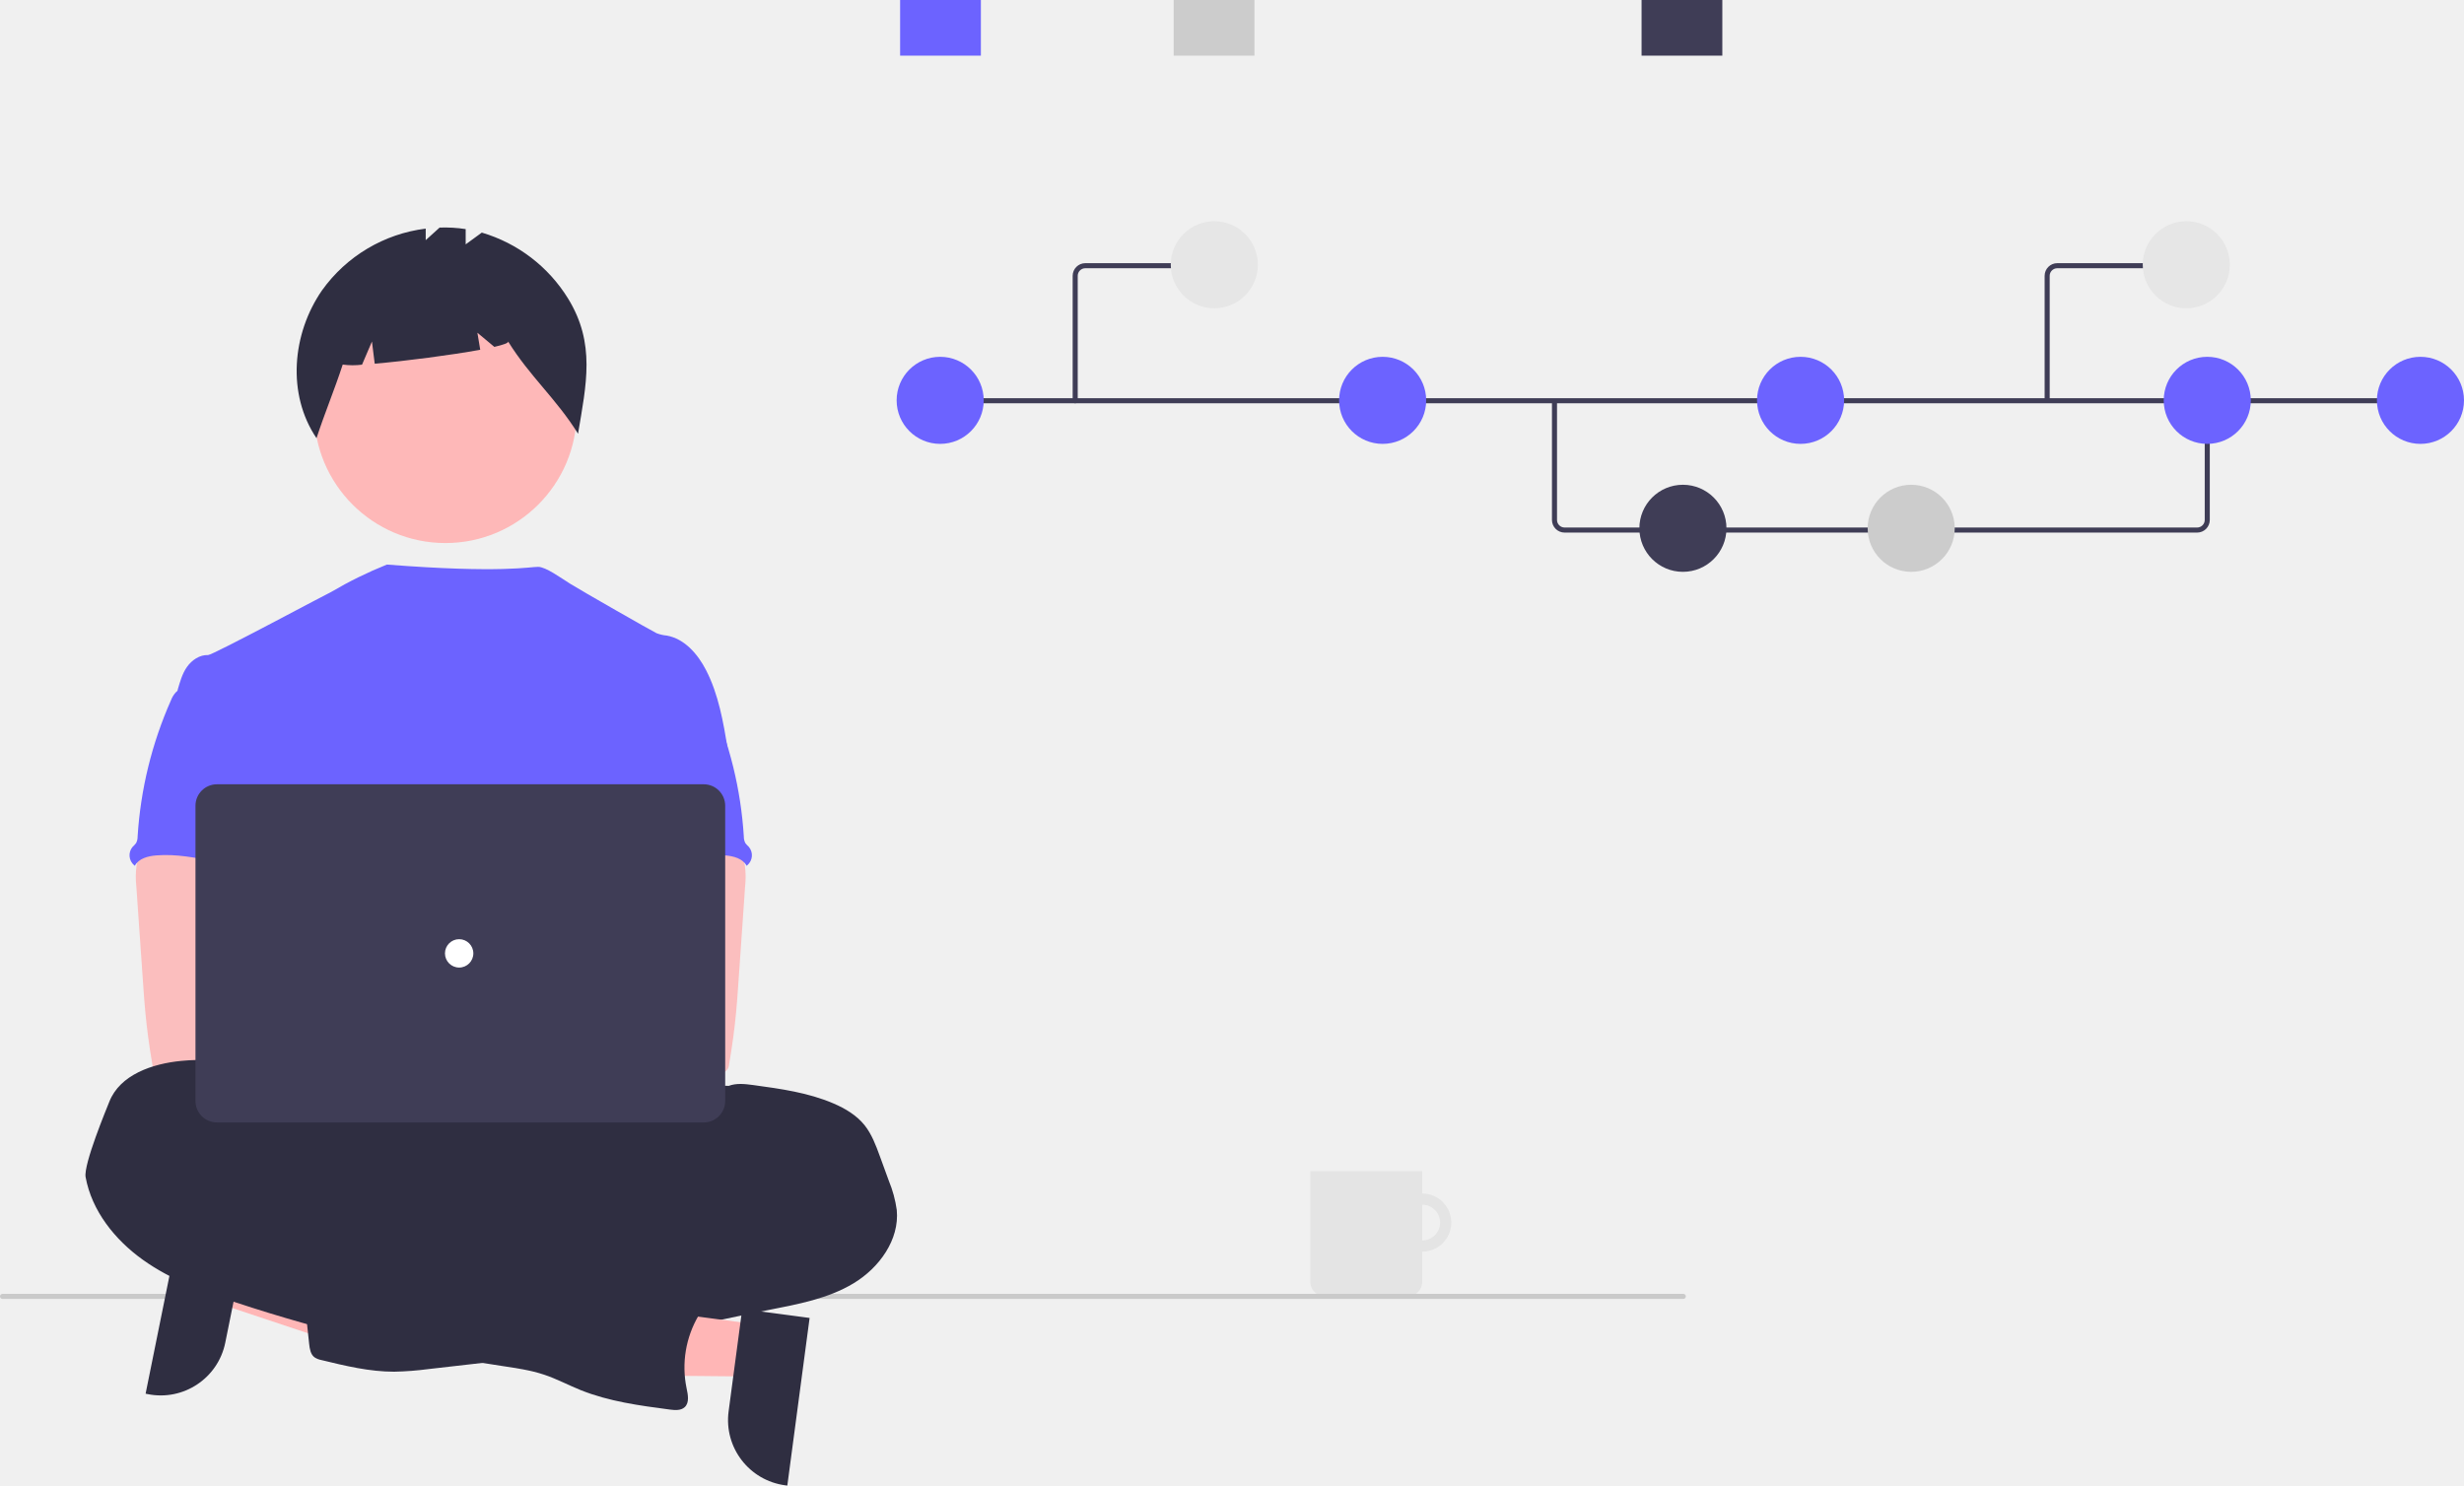
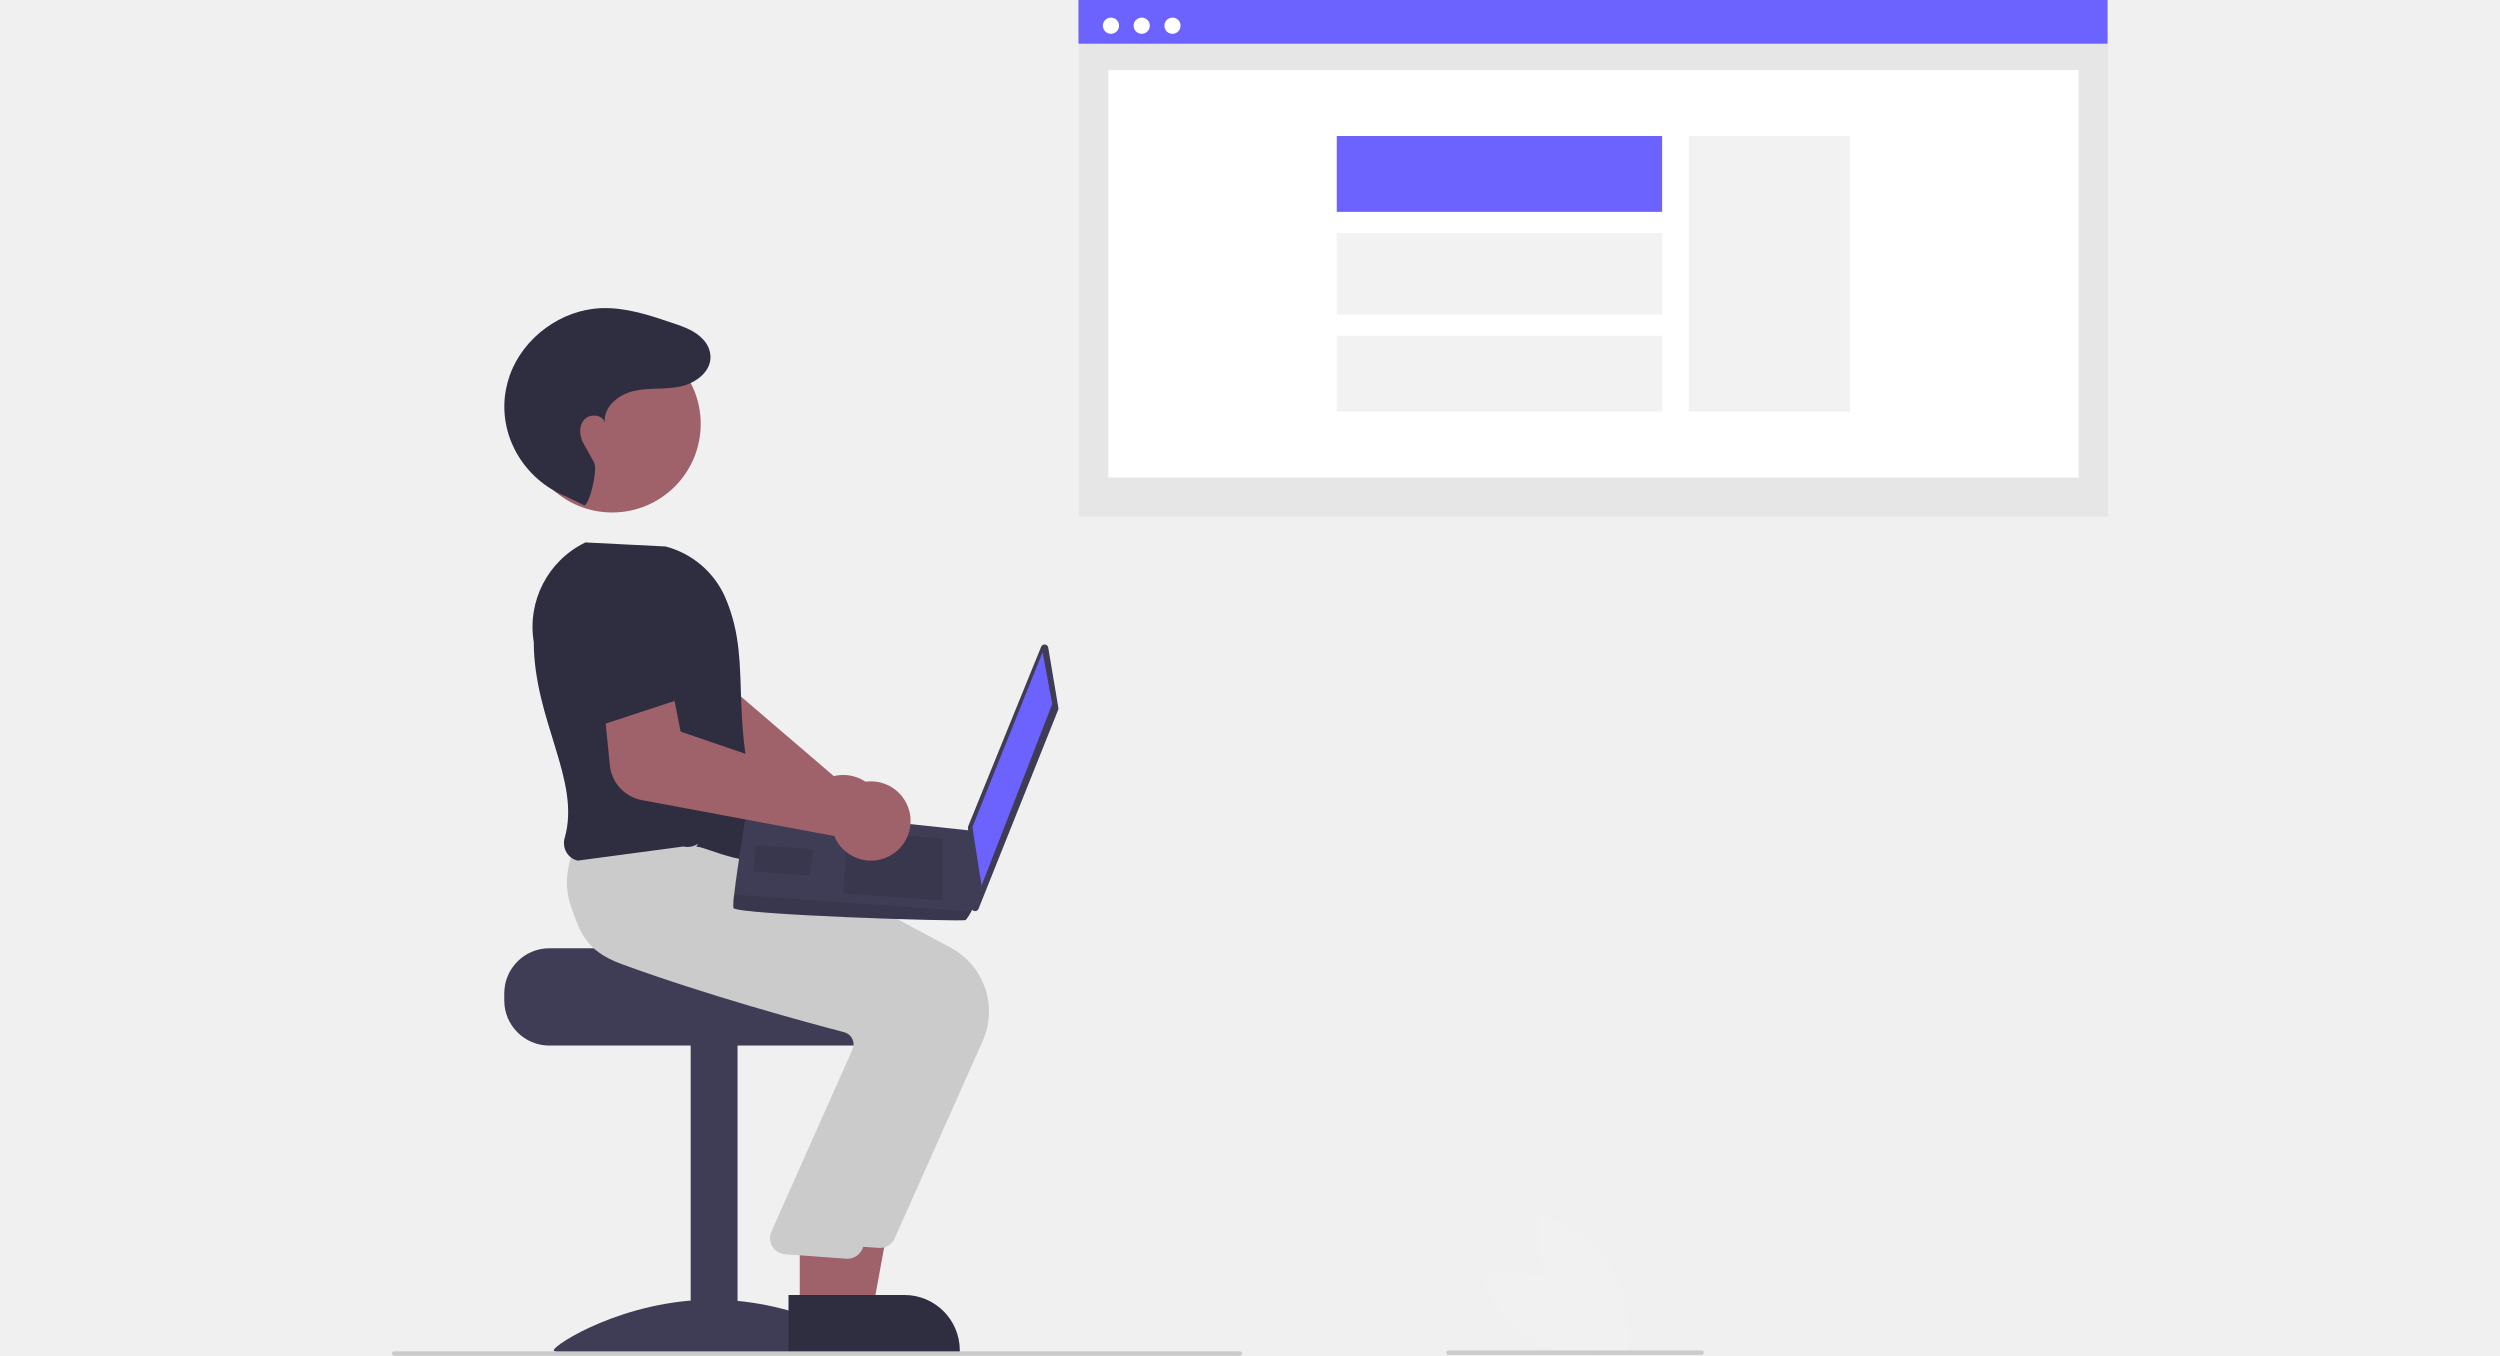
- <svg xmlns="http://www.w3.org/2000/svg" id="e7334088-53de-4589-99a2-090044ddfc90" data-name="Layer 1" width="973.461" height="587.025" viewBox="0 0 973.461 587.025">
-   <g id="f9b32178-6d95-472d-b482-6662972666de" data-name="Group 100">
-     <path id="f4b94a19-cbe0-459a-95a6-6ea3b3d72055" data-name="Path 1465" d="M675.147,628.1a11.49,11.49,0,1,0,11.49,11.49h0A11.49,11.49,0,0,0,675.147,628.1Zm0,18.561a7.071,7.071,0,1,1,7.071-7.071v0A7.071,7.071,0,0,1,675.147,646.661Z" transform="translate(-113.2693 -156.4874)" fill="#e4e4e4" />
-     <path id="abc0e0b3-f22e-4bee-9929-c6879640924e" data-name="Path 1467" d="M630.954,619.261h44.193v43.739a5.757,5.757,0,0,1-5.757,5.757h-32.679a5.757,5.757,0,0,1-5.757-5.757V619.261Z" transform="translate(-113.2693 -156.4874)" fill="#e4e4e4" />
-   </g>
-   <path id="e24b6f19-a0a0-4e73-9cfc-bbb7635ad236" data-name="Path 944" d="M778.403,669.758h-664.237a1.006,1.006,0,0,1,0-2h664.237a1.006,1.006,0,0,1,0,2Z" transform="translate(-113.2693 -156.4874)" fill="#cacaca" />
-   <polygon points="89.41 494.381 85.302 514.694 161.695 540.208 167.759 510.228 89.41 494.381" fill="#ffb6b6" />
-   <path d="M210.36,647.029l-8.091,40.003-0.0.002a26.011,26.011,0,0,1-30.65,20.335l-.828-.168,13.248-65.496Z" transform="translate(-113.2693 -156.4874)" fill="#2f2e41" />
-   <circle id="fd4e5ab9-ffc8-4bbb-9267-3af70c31dae1" data-name="Ellipse 276" cx="175.979" cy="162.713" r="51.871" fill="#feb8b8" />
-   <path id="a8c9bbe2-1461-49cf-8211-f8d251166dc5" data-name="Path 1461" d="M337.697,274.45a59.907,59.907,0,0,0-34.081-26.052l-6.368,4.647v-6.034a55.143,55.143,0,0,0-10.3-.6l-5.494,4.971v-4.558a59.335,59.335,0,0,0-40.932,24.347c-11.931,17.2-13.945,41.129-2.21,58.467,3.221-9.9,7.131-19.189,10.353-29.088a29.299,29.299,0,0,0,7.633.037l3.919-9.145,1.095,8.758c12.148-1.058,30.166-3.382,41.682-5.511l-1.12-6.719,6.7,5.583c3.528-.812,5.623-1.549,5.45-2.112,8.565,13.808,19.047,22.627,27.611,36.435C344.888,308.406,348.632,292.217,337.697,274.45Z" transform="translate(-113.2693 -156.4874)" fill="#2f2e41" />
-   <ellipse id="f6be96d1-713f-4c17-812c-ecd79c56fe95" data-name="Ellipse 260" cx="192.856" cy="464.787" rx="133.56" ry="37.359" fill="#2f2e41" />
-   <path d="M400.808,452.588c-1.784-10.731-3.624-21.668-8.611-31.335-3.278-6.332-8.481-12.366-15.495-13.618a14.99,14.99,0,0,1-4.035-.934c-2.055-.99-29.673-16.756-34.063-19.502-3.769-2.357-9.719-6.722-12.719-6.722-3.018-.066-14.591,2.627-59.76-.904a163.141,163.141,0,0,0-22.01,10.822c-.146-.096-46.882,25.001-48.638,24.935-3.325-.14-6.416,1.989-8.322,4.67-1.906,2.681-2.8,6-3.736,9.209,10.208,22.733,19.548,45.495,29.757,68.228a5.821,5.821,0,0,1,.738,2.8,6.834,6.834,0,0,1-1.27,2.8c-5.006,8.042-4.847,18.157-4.3,27.609.547,9.452,1.224,19.436-3,27.908-1.149,2.326-2.643,4.455-3.736,6.781-2.559,5.268-3.484,22.117-1.989,27.777l187.267,5.365C382.86,587.409,400.808,452.588,400.808,452.588Z" transform="translate(-113.2693 -156.4874)" fill="#6c63ff" />
-   <path id="eb41f72e-aba6-4a16-bf55-c7027d2f1a4b" data-name="Path 1421" d="M167.233,498.445a33.063,33.063,0,0,0-.112,8.154l2.684,38.546c.252,3.633.5,7.257.841,10.881.644,7.033,1.606,14.01,2.8,20.977a3.736,3.736,0,0,0,3.829,3.633c11.815,2.5,24.022,2.4,36.08,1.719,18.4-1.027,65.474-2.97,68.35-6.706s1.2-9.779-2.55-12.8-65.871-10.386-65.871-10.386c.607-4.81,2.438-9.34,4.175-13.907,3.12-8.1,6.034-16.466,6.09-25.143s-3.213-17.8-10.321-22.771c-5.847-4.081-13.375-4.838-20.5-4.67-5.184.149-14.141-1.093-18.876.934C170.105,488.556,167.933,494.776,167.233,498.445Z" transform="translate(-113.2693 -156.4874)" fill="#fbbebe" />
-   <path id="a363f2f7-2464-40a1-ad01-344825aa0b75" data-name="Path 1423" d="M401.141,585.578c3.11-1.186,6.538-.757,9.872-.308,10.732,1.466,21.622,2.97,31.569,7.257,4.67,2,9.116,4.67,12.273,8.6,2.8,3.54,4.436,7.874,5.987,12.142l3.587,9.826a47.3,47.3,0,0,1,3.129,11.516c1.121,11.759-6.921,22.845-17.036,28.954s-22.023,8.284-33.624,10.563-23.247,4.8-34.8,7.472a140.086,140.086,0,0,1-16.373,3.222c-12.366,1.4-25.292-.663-37.042,3.428-4.67,1.635-9.256,4.063-14.1,5.193a87.745,87.745,0,0,1-9.751,1.485l-22.238,2.54a121.313,121.313,0,0,1-13.636,1.046c-9.713,0-19.268-2.3-28.7-4.6a7.258,7.258,0,0,1-2.8-1.13c-1.494-1.177-1.821-3.26-2.036-5.146q-1.429-12.525-2.5-25.077c-.224-2.718-.392-5.66,1.093-7.948,1.868-2.8,5.511-3.68,8.836-4.222a230.58,230.58,0,0,1,42.665-2.961c5.426-5.426,14.374-5.454,21.482-8.406a63.897,63.897,0,0,0,7.575-4.119,99.001,99.001,0,0,1,41.59-13.141,38.714,38.714,0,0,0,8.509-1.214c5.5-1.709,10.517-6.361,16.167-5.221.7-1.933,1.186-4.521,2.8-5.847.8-.682,1.793-1.139,2.531-1.868,1.56-1.578,1.7-4.063,1.466-6.267s-.757-4.464-.187-6.613a9.141,9.141,0,0,1,1.037-2.307C391.278,587.595,395.509,585.111,401.141,585.578Z" transform="translate(-113.2693 -156.4874)" fill="#2f2e41" />
-   <path id="b53ad979-99f4-4c6e-a0f8-957060c42096" data-name="Path 1430" d="M182.88,429.901a9.667,9.667,0,0,0-2.073,3.316,156.78,156.78,0,0,0-13.169,53.816,5.38,5.38,0,0,1-.607,2.606,11.403,11.403,0,0,1-1.373,1.485,5.156,5.156,0,0,0,.617,7.266q.127.107.261.206c1.541-2.9,5.23-3.848,8.509-4.1,15.7-1.242,31.036,6.062,46.783,5.511-1.111-3.839-2.709-7.528-3.615-11.413-4.007-17.251,5.987-36.033-.14-52.649-1.224-3.325-3.269-6.594-6.491-8.051a17.291,17.291,0,0,0-4.156-1.1c-3.979-.719-11.9-3.792-15.747-2.559-1.42.458-1.98,1.793-3.157,2.6C186.734,427.977,184.362,428.397,182.88,429.901Z" transform="translate(-113.2693 -156.4874)" fill="#6c63ff" />
-   <path id="a1197c30-bfd4-4098-bcf9-2468e7a33bf1" data-name="Path 1421" d="M400.921,486.906c-4.735-2.027-13.692-.785-18.876-.934-7.125-.168-14.653.589-20.5,4.67-7.108,4.971-10.377,14.094-10.321,22.771s2.97,17.043,6.09,25.143c1.737,4.567,3.568,9.097,4.175,13.907,0,0-62.121,7.365-65.871,10.386s-5.426,9.064-2.55,12.8,92.615,7.487,104.43,4.987a3.736,3.736,0,0,0,3.829-3.633c1.194-6.967,2.156-13.944,2.8-20.977.341-3.624.589-7.248.841-10.881l2.684-38.546a33.064,33.064,0,0,0-.112-8.154C406.84,494.776,404.668,488.556,400.921,486.906Z" transform="translate(-113.2693 -156.4874)" fill="#fbbebe" />
-   <path id="ebe46053-6aac-4aa7-8615-21a6fa79538d" data-name="Path 1430" d="M386.251,426.835c-1.177-.807-1.737-2.142-3.157-2.6-3.847-1.233-11.768,1.84-15.747,2.559a17.291,17.291,0,0,0-4.156,1.1c-3.222,1.457-5.267,4.726-6.491,8.051-6.127,16.616,3.867,35.398-.14,52.649-.906,3.885-2.504,7.574-3.615,11.413,15.747.551,31.083-6.753,46.783-5.511,3.279.252,6.968,1.2,8.509,4.1q.134-.099.261-.206a5.156,5.156,0,0,0,.617-7.266,11.401,11.401,0,0,1-1.373-1.485,5.38,5.38,0,0,1-.607-2.606,156.78,156.78,0,0,0-13.169-53.816,9.667,9.667,0,0,0-2.073-3.316C390.411,428.397,388.039,427.977,386.251,426.835Z" transform="translate(-113.2693 -156.4874)" fill="#6c63ff" />
-   <polygon points="299.243 523.378 296.513 543.921 215.975 543.166 220.005 512.846 299.243 523.378" fill="#ffb6b6" />
-   <path d="M433.122,677.272l-8.804,66.24-.838-.111a26.011,26.011,0,0,1-22.356-29.208l0-.002,5.377-40.457Z" transform="translate(-113.2693 -156.4874)" fill="#2f2e41" />
-   <path id="a0b0f7ea-4ed9-4447-aa64-e2335b2c3196" data-name="Path 1427" d="M223.039,595.974c0,.934-1.466,0-1.6-1-1.027-7.556-7.024-13.786-14.01-16.812s-14.944-3.185-22.509-2.466c-11.441,1.083-24.284,5.464-28.468,16.158-.99,2.5-10.264,24.76-9.359,29.766,2.438,13.356,11.572,24.779,22.64,32.69s24,12.637,36.9,16.9a639.949,639.949,0,0,0,104.607,24.984c5.753.869,11.563,1.672,17.073,3.521,4.931,1.653,9.545,4.128,14.365,6.071,11.208,4.5,23.266,6.108,35.211,7.687,2.036.262,4.371.448,5.875-.934,1.943-1.8,1.3-4.941.747-7.528a40.488,40.488,0,0,1,4.773-28.729c2-3.362,4.6-6.809,4.222-10.7-.448-4.539-4.969-7.752-9.471-8.481s-9.078.346-13.6.934a7.285,7.285,0,0,1-4.623-.458,9.235,9.235,0,0,1-1.812-1.606,20.482,20.482,0,0,0-23.854-3.334c-1.672.934-4.2-1.149-5.94-1.933l-19.642-8.892c-22.565-10.208-45.242-20.464-69.115-26.927a14.514,14.514,0,0,1-5.324-2.214c-1.186-.934-2.036-2.2-3.129-3.241-2.382-2.251-5.7-3.148-8.555-4.745S222.385,599.177,223.039,595.974Z" transform="translate(-113.2693 -156.4874)" fill="#2f2e41" />
-   <circle cx="160.617" cy="411.99" r="14" fill="#fbbebe" />
-   <circle cx="191.617" cy="411.99" r="14" fill="#fbbebe" />
-   <path d="M391.305,600.024H198.966a8.48,8.48,0,0,1-8.47-8.47V474.868a8.48,8.48,0,0,1,8.47-8.47H391.305a8.48,8.48,0,0,1,8.47,8.47V591.555A8.48,8.48,0,0,1,391.305,600.024Z" transform="translate(-113.2693 -156.4874)" fill="#3f3d56" />
-   <circle id="e793da3b-cee2-4a15-ae11-6dab45a6c728" data-name="Ellipse 263" cx="181.399" cy="376.724" r="5.604" fill="#fff" />
-   <path d="M981.299,366.94H731.406a5.006,5.006,0,0,1-5-5V314.84h2v47.1a3.003,3.003,0,0,0,3,3H981.299a3.003,3.003,0,0,0,3-3V314.51h2v47.429A5.006,5.006,0,0,1,981.299,366.94Z" transform="translate(-113.2693 -156.4874)" fill="#3f3d56" />
-   <rect x="371.397" y="157.352" width="587.22" height="2" fill="#3f3d56" />
-   <circle id="a67a4451-c7cc-402c-b29d-5a705f3c9418" data-name="Ellipse 264" cx="371.439" cy="158.196" r="17.202" fill="#6c63ff" />
-   <circle id="abdb3fbf-f68e-433e-a33f-153626b38c76" data-name="Ellipse 266" cx="546.244" cy="158.196" r="17.202" fill="#6c63ff" />
-   <circle id="ac293633-0933-4e21-a8aa-bc27ca4fbccc" data-name="Ellipse 268" cx="664.876" cy="208.757" r="17.202" fill="#3f3d56" />
-   <circle id="a0cd768d-b738-4d4b-9ab3-78ab535c7573" data-name="Ellipse 269" cx="755.063" cy="208.757" r="17.202" fill="#ccc" />
-   <circle id="b9eb3d2e-31e0-4fe2-be5c-79abb86bc227" data-name="Ellipse 270" cx="711.36" cy="158.196" r="17.202" fill="#6c63ff" />
-   <circle id="aa04baac-fce0-420a-b86a-4a97f3079928" data-name="Ellipse 271" cx="956.259" cy="158.196" r="17.202" fill="#6c63ff" />
-   <circle id="e92cf92c-058e-415c-ba96-766a57ee18d9" data-name="Ellipse 272" cx="872.029" cy="158.196" r="17.202" fill="#6c63ff" />
-   <rect id="ac5bf8cc-574d-4509-9338-881c836fd832" data-name="Rectangle 207" x="648.539" width="31.906" height="21.99" fill="#3f3d56" />
-   <rect id="ad5a043d-52f1-4931-b771-e4991ef7f7f7" data-name="Rectangle 208" x="355.612" width="31.906" height="21.99" fill="#6c63ff" />
-   <rect id="e5d95e83-bdd9-4322-95a9-5a9c4b449a8f" data-name="Rectangle 209" x="463.685" width="31.906" height="21.99" fill="#ccc" />
-   <path d="M538.051,315.84a1,1,0,0,1-1-1V265.477a5.006,5.006,0,0,1,5-5h48.675a1,1,0,0,1,0,2h-48.675a3.003,3.003,0,0,0-3,3v49.362A1,1,0,0,1,538.051,315.84Z" transform="translate(-113.2693 -156.4874)" fill="#3f3d56" />
-   <circle id="b0a7c1c1-8f27-441f-a84a-e44462cc473e" data-name="Ellipse 265" cx="479.744" cy="104.616" r="17.202" fill="#e6e6e6" />
-   <path d="M923.051,314.84h-2V265.477a5.006,5.006,0,0,1,5-5h48.675v2h-48.675a3.003,3.003,0,0,0-3,3Z" transform="translate(-113.2693 -156.4874)" fill="#3f3d56" />
-   <circle id="b3140cf1-cdb8-48ff-81af-ce41ed4f5739" data-name="Ellipse 265" cx="863.744" cy="104.616" r="17.202" fill="#e6e6e6" />
+ <svg xmlns="http://www.w3.org/2000/svg" id="b4e9d833-dfac-4889-b0f2-073e524f4cae" data-name="Layer 1" width="573.114" height="310.804" viewBox="0 0 773.114 610.804">
+   <rect id="e81a7c33-c795-457d-8abc-c4a3c260cd56" data-name="Rectangle 62" x="309.473" y="12.711" width="463.641" height="220.006" fill="#e6e6e6" />
+   <rect id="be98c830-918a-42d1-b1b0-0085d5874e90" data-name="Rectangle 75" x="322.731" y="31.577" width="437.126" height="183.558" fill="#fff" />
+   <rect id="ea07d9fd-7a34-4098-acd7-056fd1871281" data-name="Rectangle 80" x="309.276" width="463.641" height="19.697" fill="#6c63ff" />
+   <circle id="b9ed5a45-8896-4ed9-86b4-15f853c9a185" data-name="Ellipse 90" cx="323.913" cy="11.582" r="3.651" fill="#fff" />
+   <circle id="a9233a38-f8ba-48e0-88f3-496fd4836d40" data-name="Ellipse 91" cx="337.77" cy="11.582" r="3.651" fill="#fff" />
+   <circle id="aa82180f-a6a9-4f5f-82fc-e73106f4ad92" data-name="Ellipse 92" cx="351.627" cy="11.582" r="3.651" fill="#fff" />
+   <rect x="584.272" y="61.279" width="72.676" height="124.155" fill="#f2f2f2" />
+   <rect x="425.64" y="61.277" width="146.59" height="34.175" fill="#6c63ff" />
+   <rect x="425.64" y="104.969" width="146.59" height="36.771" fill="#f2f2f2" />
+   <rect x="425.64" y="151.257" width="146.59" height="34.175" fill="#f2f2f2" />
+   <path d="M434.646,511.7a17.867,17.867,0,0,0-19.79-17.862,17.202,17.202,0,0,0-2.348.433l-60.464-51.827,3.613-19.475-29.802-9.658-8.985,31.211a18.103,18.103,0,0,0,7.68,20.204l74.381,47.045a17.068,17.068,0,0,0,.091,1.752,17.867,17.867,0,0,0,21.691,15.502,17.382,17.382,0,0,0,2.105-.608A17.92,17.92,0,0,0,434.646,511.7Z" transform="translate(-213.4429 -144.5982)" fill="#9f616a" />
+   <path d="M284.325,571.807h77.958c0,2.241,80.345,4.059,80.345,4.059a20.884,20.884,0,0,1,3.426,3.248,20.152,20.152,0,0,1,4.71,12.99v3.248A20.305,20.305,0,0,1,430.466,615.65H284.325a20.315,20.315,0,0,1-20.297-20.297v-3.248A20.326,20.326,0,0,1,284.325,571.807Z" transform="translate(-213.4429 -144.5982)" fill="#3f3d56" />
+   <rect x="134.573" y="470.245" width="21.109" height="136.399" fill="#3f3d56" />
+   <path d="M429.206,752.939c0,2.554-31.988.988-71.447.988s-71.447,1.566-71.447-.988,31.988-22.806,71.447-22.806S429.206,750.385,429.206,752.939Z" transform="translate(-213.4429 -144.5982)" fill="#3f3d56" />
+   <polygon points="196.707 589.916 216.613 589.914 226.084 538.282 196.703 538.284 196.707 589.916" fill="#9f616a" />
+   <path d="M405.072,753.811l64.189-.002v-.812a24.984,24.984,0,0,0-24.983-24.984h-.003l-39.205.002Z" transform="translate(-213.4429 -144.5982)" fill="#2f2e41" />
+   <path d="M439.924,702.496l39.687-88.996a32.616,32.616,0,0,0-14.32-41.868l-86.083-46.161-39.282-3.341-36.234-3.294-.261.442c-.334.565-8.125,14.021-2.859,28.776,3.995,11.192,14.385,19.934,30.883,25.984,38.507,14.119,82.991,26.187,100.328,30.719a5.604,5.604,0,0,1,3.591,2.857,5.681,5.681,0,0,1,.319,4.545L398.822,694.997a7.307,7.307,0,0,0,6.186,9.79l27.55,2.006q.351.033.699.033A7.302,7.302,0,0,0,439.924,702.496Z" transform="translate(-213.4429 -144.5982)" fill="#cbcbcb" />
+   <polygon points="183.716 589.916 203.622 589.914 213.094 538.282 183.713 538.284 183.716 589.916" fill="#9f616a" />
+   <path d="M392.082,753.811l64.189-.002v-.812a24.984,24.984,0,0,0-24.983-24.984h-.003l-39.205.002Z" transform="translate(-213.4429 -144.5982)" fill="#2f2e41" />
+   <path d="M425.31,707.367l39.687-88.996a32.616,32.616,0,0,0-14.32-41.868l-86.083-46.161-39.282-3.341-28.381-2.462.004-.389c-.334.565-8.125,14.021-2.859,28.776,3.995,11.192,6.266,19.934,22.764,25.984,38.507,14.119,82.991,26.187,100.328,30.719a5.604,5.604,0,0,1,3.591,2.857,5.681,5.681,0,0,1,.319,4.545L384.208,699.868a7.307,7.307,0,0,0,6.186,9.79l27.55,2.006q.351.033.699.033A7.302,7.302,0,0,0,425.31,707.367Z" transform="translate(-213.4429 -144.5982)" fill="#cbcbcb" />
+   <path d="M350.517,526.163c1.903-1.346,29.228,12.99,34.1,1.624-22.733-56.833-7.068-81.374-20.993-113.965a40.581,40.581,0,0,0-26.901-23.025l-36.129-1.824-.187.09a42.227,42.227,0,0,0-23.089,44.798c.129,35.469,21.35,62.521,13.93,88.247a8.317,8.317,0,0,0,.786,6.468,7.931,7.931,0,0,0,5.059,3.749l47.705-6.364a8.061,8.061,0,0,0,6.522-1.262Z" transform="translate(-213.4429 -144.5982)" fill="#2f2e41" />
+   <circle cx="99.209" cy="190.998" r="39.882" fill="#9f616a" />
+   <path d="M299.948,372.203c2.119.927,6.458-15.958,4.515-19.335-2.891-5.022-2.72-4.986-4.639-8.309s-2.348-7.871.137-10.794,8.236-2.536,9.37,1.13c-.73-6.963,6.157-12.559,12.979-14.132s14.017-.596,20.877-1.996c7.961-1.624,16.243-8.297,13.067-17.051a12.33,12.33,0,0,0-2.405-3.952c-3.67-4.126-8.803-5.888-13.822-7.591-10.441-3.544-21.168-7.132-32.187-6.741-18.105.643-35.22,13.159-41.32,30.218a42.473,42.473,0,0,0-1.759,6.536c-3.782,20.337,8.028,40.397,27.209,48.141Z" transform="translate(-213.4429 -144.5982)" fill="#2f2e41" />
+   <path d="M509.097,436.337l4.573,27.156a1.672,1.672,0,0,1-.096.899l-35.88,89.653a1.672,1.672,0,0,1-3.222-.551l-1.52-36.027a1.672,1.672,0,0,1,.121-.7l32.827-80.782a1.672,1.672,0,0,1,3.197.352Z" transform="translate(-213.4429 -144.5982)" fill="#3f3d56" />
+   <polygon points="293.114 293.823 297.46 317.153 265.619 398.964 261.485 372.647 293.114 293.823" fill="#6c63ff" />
+   <path d="M367.247,553.628c.783,3.058,103.64,6.369,104.707,5.444a21.674,21.674,0,0,0,2.474-3.828c1.078-1.925,2.076-3.856,2.076-3.856l-1.69-32.529L373.492,508.031s-4.483,27.146-5.89,39.617A29.957,29.957,0,0,0,367.247,553.628Z" transform="translate(-213.4429 -144.5982)" fill="#3f3d56" />
+   <polygon points="248.114 377.702 248.123 405.727 203.309 402.541 205.292 374.657 248.114 377.702" opacity="0.1" style="isolation:isolate" />
+   <polygon points="189.717 382.557 189.988 382.523 187.872 394.437 162.975 392.667 163.825 380.716 189.717 382.557" opacity="0.1" style="isolation:isolate" />
+   <path d="M367.247,553.628c.783,3.058,103.64,6.369,104.707,5.444a21.674,21.674,0,0,0,2.474-3.828l-106.826-7.596A29.957,29.957,0,0,0,367.247,553.628Z" transform="translate(-213.4429 -144.5982)" opacity="0.1" style="isolation:isolate" />
+   <path d="M325.946,505.051l86.764,16.192a17.078,17.078,0,0,0,.734,1.593,17.906,17.906,0,0,0,11.491,8.973,17.72,17.72,0,0,0,14.399-2.609,17.864,17.864,0,0,0-18.475-30.512,17.168,17.168,0,0,0-2.02,1.272l-75.361-25.744-3.857-19.429L308.361,456.856l3.239,32.57A17.767,17.767,0,0,0,325.946,505.051Z" transform="translate(-213.4429 -144.5982)" fill="#9f616a" />
+   <path d="M307.302,471.383l45.422-14.929-10.596-30.423a18.135,18.135,0,0,0-20.107-11.924h0a18.135,18.135,0,0,0-15.153,18.089Z" transform="translate(-213.4429 -144.5982)" fill="#2f2e41" />
+   <path d="M595.443,755.402h-381a1,1,0,1,1,0-2h381a1,1,0,0,1,0,2Z" transform="translate(-213.4429 -144.5982)" fill="#cbcbcb" />
+   <path d="M743.65,723.895c18.274,9.457,26.398,30.049,26.398,30.049s-21.503,5.258-39.777-4.199-26.398-30.049-26.398-30.049S725.376,714.438,743.65,723.895Z" transform="translate(-213.4429 -144.5982)" fill="#f1f1f1" />
+   <path d="M737.806,730.708c10.905,17.449,32.086,23.881,32.086,23.881s3.501-21.858-7.403-39.306-32.086-23.881-32.086-23.881S726.901,713.259,737.806,730.708Z" transform="translate(-213.4429 -144.5982)" fill="#f1f1f1" />
+   <path d="M803.443,755.005h-114a1,1,0,0,1,0-2h114a1,1,0,0,1,0,2Z" transform="translate(-213.4429 -144.5982)" fill="#cbcbcb" />
</svg>
